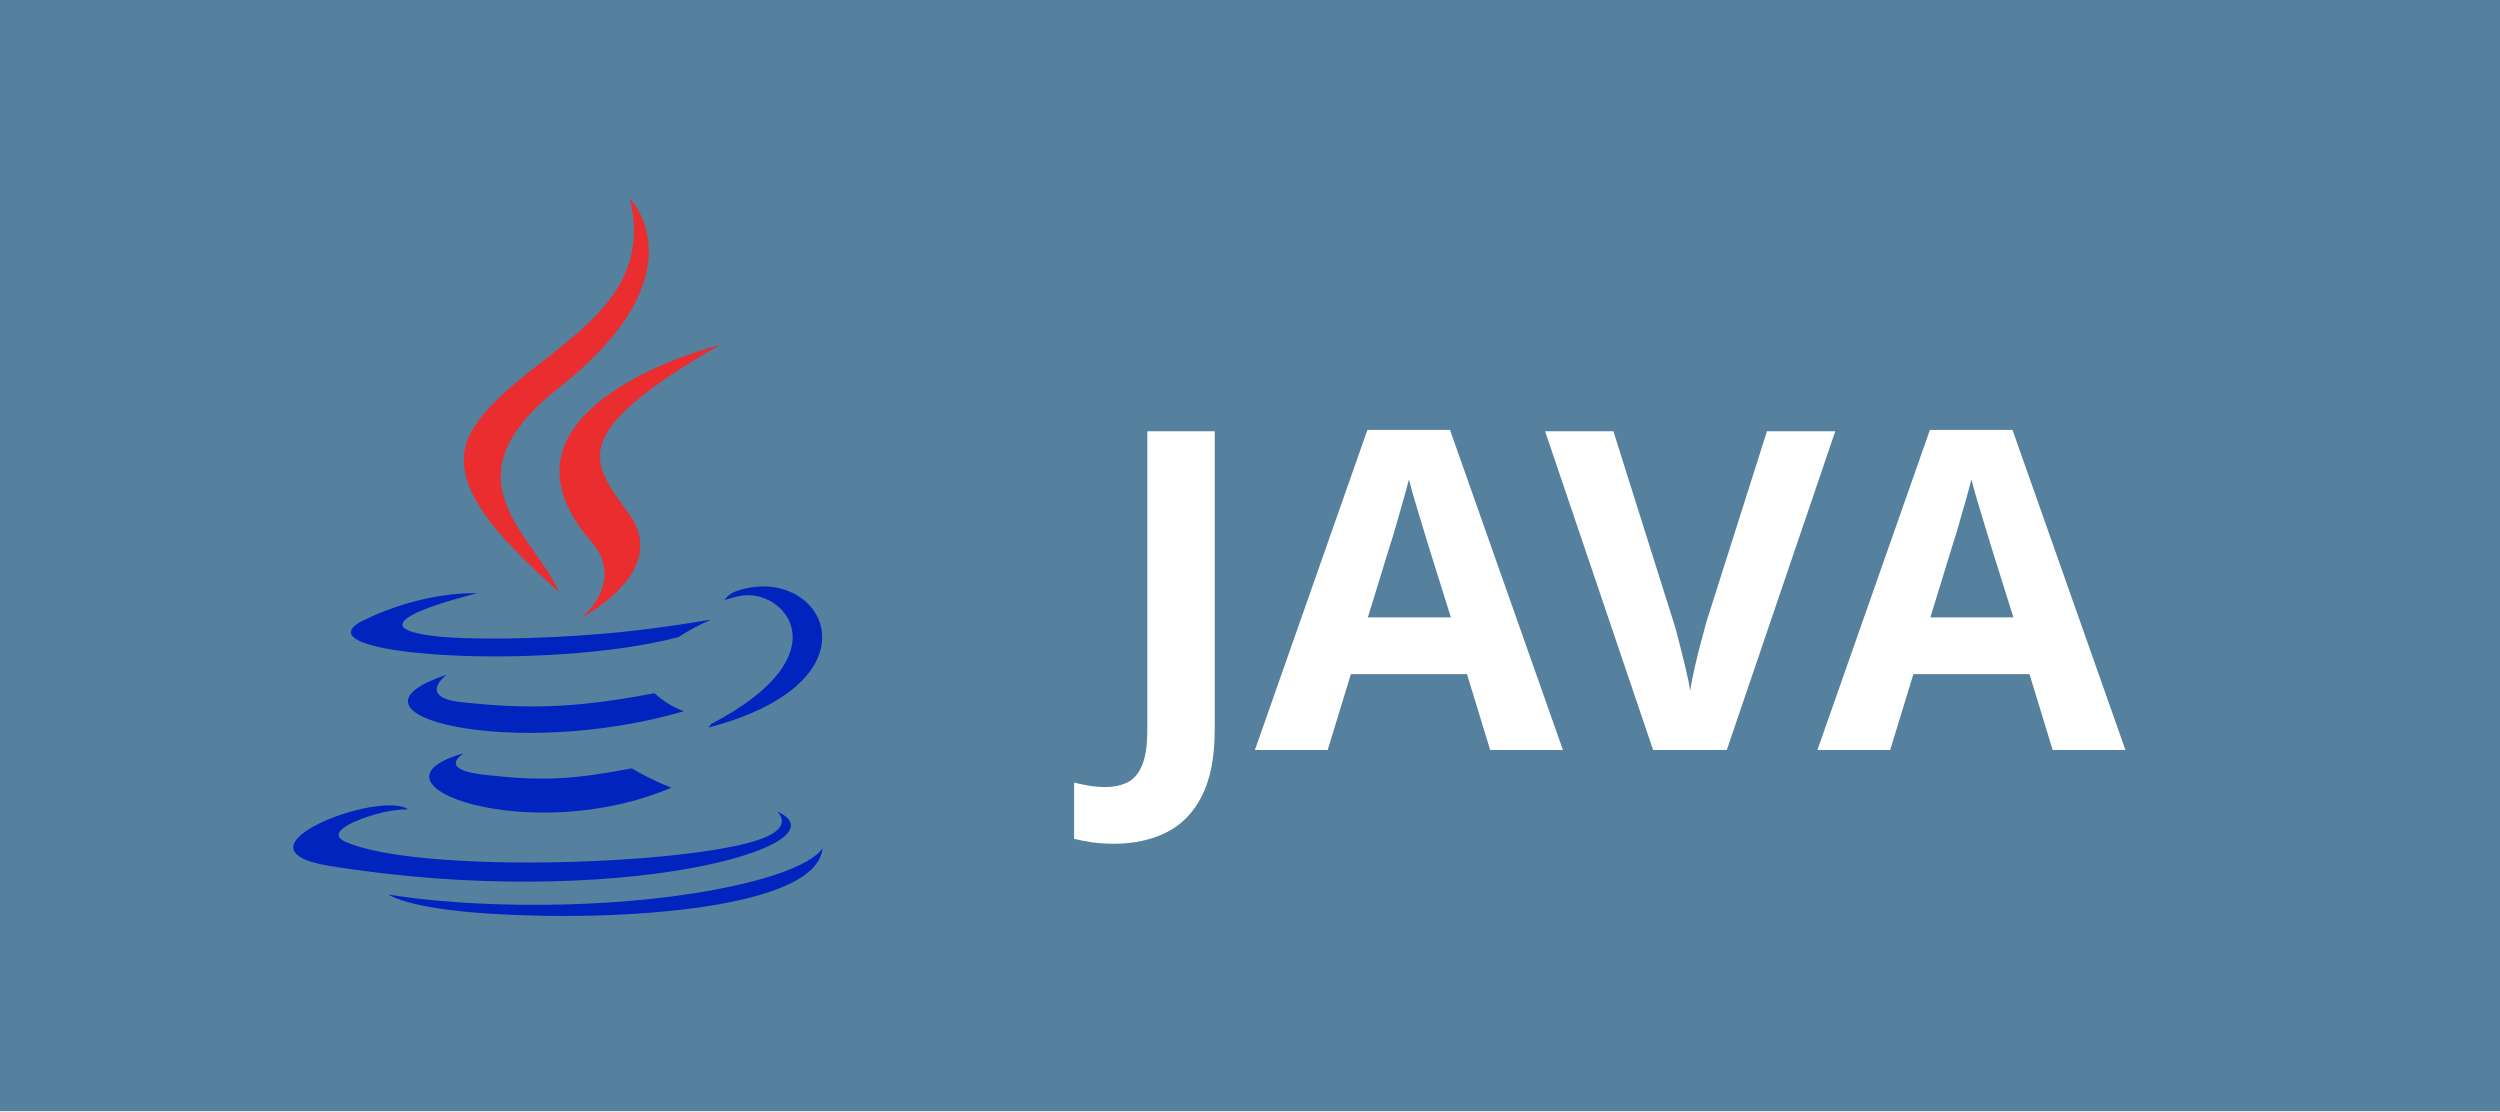
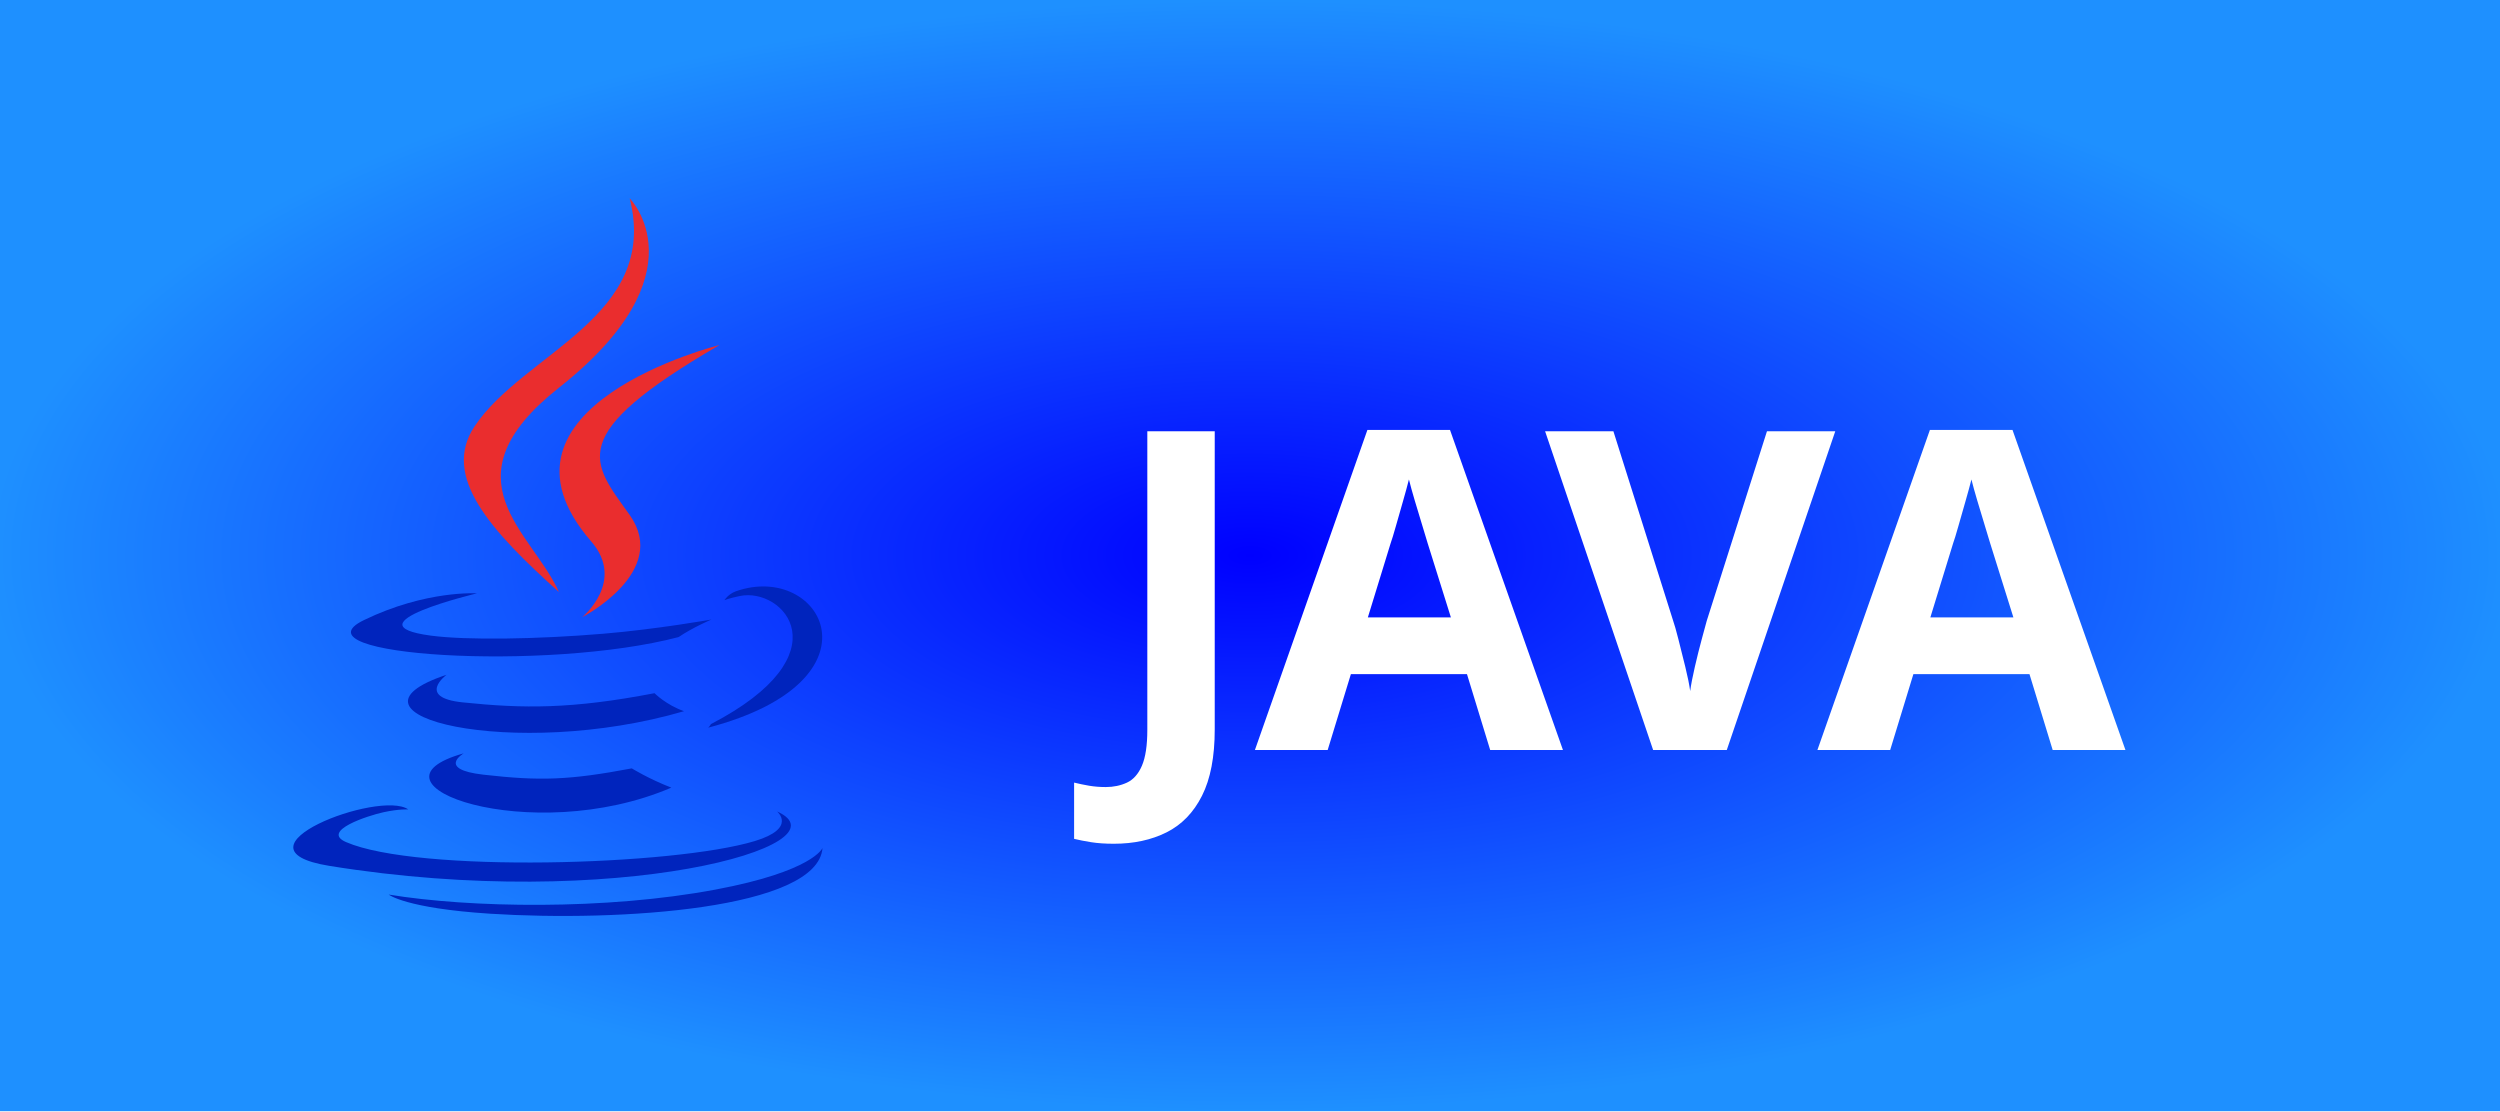
<svg xmlns="http://www.w3.org/2000/svg" width="63" height="28" role="img" aria-label="JAVA">
-   <rect x="0" y="0" width="63" height="28" fill="#55809E" />
+   <defs>
+     <radialGradient id="borderLine" cx="50%" cy="50%" r="50%" fx="50%" fy="50%">
+       <stop offset="0%" stop-color="#0000FF">
+         <animate attributeName="stop-color" values="#0000FF;#1E90FF;#00BFFF;#87CEFA;#4682B4;#0000FF" dur="7s" repeatCount="indefinite" />
+       </stop>
+       <stop offset="100%" stop-color="#1E90FF">
+         <animate attributeName="stop-color" values="#1E90FF;#00BFFF;#87CEFA;#4682B4;#5F9EA0;#1E90FF" dur="7s" repeatCount="indefinite" />
+       </stop>
+     </radialGradient>
+   </defs>
+   <rect x="0" y="0" width="63" height="28" fill="url(#borderLine)" />
  <g transform="translate(7, 5) scale(0.04)">
    <path fill-rule="evenodd" clip-rule="evenodd" fill="#0024BD" d="M117.151,349.592c0,0-17.265,10.049,12.301,13.44             c35.824,4.09,54.13,3.501,93.596-3.959c0,0,10.397,6.504,24.892,12.137C159.439,409.127,47.644,369.013,117.151,349.592             L117.151,349.592z" />
    <path fill-rule="evenodd" clip-rule="evenodd" fill="#0024BD" d="M106.331,300.104c0,0-19.367,14.339,10.221,17.397             c38.271,3.951,68.483,4.275,120.792-5.792c0,0,7.218,7.332,18.585,11.339C148.943,354.342,29.782,325.51,106.331,300.104             L106.331,300.104z" />
    <path fill-rule="evenodd" clip-rule="evenodd" fill="#EA2D2E" d="M197.494,216.145c21.818,25.115-5.721,47.697-5.721,47.697             s55.367-28.577,29.945-64.38c-23.752-33.373-41.962-49.951,56.623-107.124C278.342,92.338,123.587,130.979,197.494,216.145             L197.494,216.145z" />
    <path fill-rule="evenodd" clip-rule="evenodd" fill="#0024BD" d="M314.542,386.202c0,0,12.781,10.536-14.077,18.684             c-51.071,15.469-212.604,20.135-257.47,0.619c-16.117-7.02,14.121-16.75,23.635-18.805c9.92-2.146,15.584-1.754,15.584-1.754             c-17.937-12.631-115.935,24.807-49.772,35.544C212.871,449.736,361.337,407.317,314.542,386.202L314.542,386.202z" />
    <path fill-rule="evenodd" clip-rule="evenodd" fill="#0024BD" d="M125.46,248.822c0,0-82.155,19.519-29.092,26.613             c22.412,2.999,67.063,2.309,108.685-1.183c34.006-2.854,68.133-8.958,68.133-8.958s-11.982,5.14-20.657,11.06             C169.085,298.301,7.917,288.08,54.322,265.642C93.549,246.665,125.46,248.822,125.46,248.822L125.46,248.822z" />
    <path fill-rule="evenodd" clip-rule="evenodd" fill="#0024BD" d="M272.846,331.198c84.818-44.063,45.597-86.412,18.223-80.708             c-6.694,1.397-9.697,2.607-9.697,2.607s2.494-3.907,7.243-5.588c54.155-19.03,95.794,56.146-17.464,85.919             C271.15,333.428,272.453,332.248,272.846,331.198L272.846,331.198z" />
    <path fill-rule="evenodd" clip-rule="evenodd" fill="#EA2D2E" d="M221.719,0c0,0,46.963,46.99-44.557,119.227             c-73.393,57.969-16.734,91.009-0.026,128.778c-42.845-38.653-74.271-72.684-53.192-104.352             C154.898,97.174,240.663,74.632,221.719,0L221.719,0z" />
    <path fill-rule="evenodd" clip-rule="evenodd" fill="#0024BD" d="M133.799,450.637c81.397,5.204,206.426-2.896,209.385-41.415             c0,0-5.688,14.602-67.276,26.188c-69.481,13.081-155.197,11.558-206.016,3.167C69.892,438.577,80.303,447.194,133.799,450.637             L133.799,450.637z" />
  </g>
  <text transform="scale(0.09)" x="310" y="210" fill="#fff" font-size="125" font-weight="600" font-family="Tahoma, Geneva, sans-serif">
        JAVA
    </text>
</svg>
